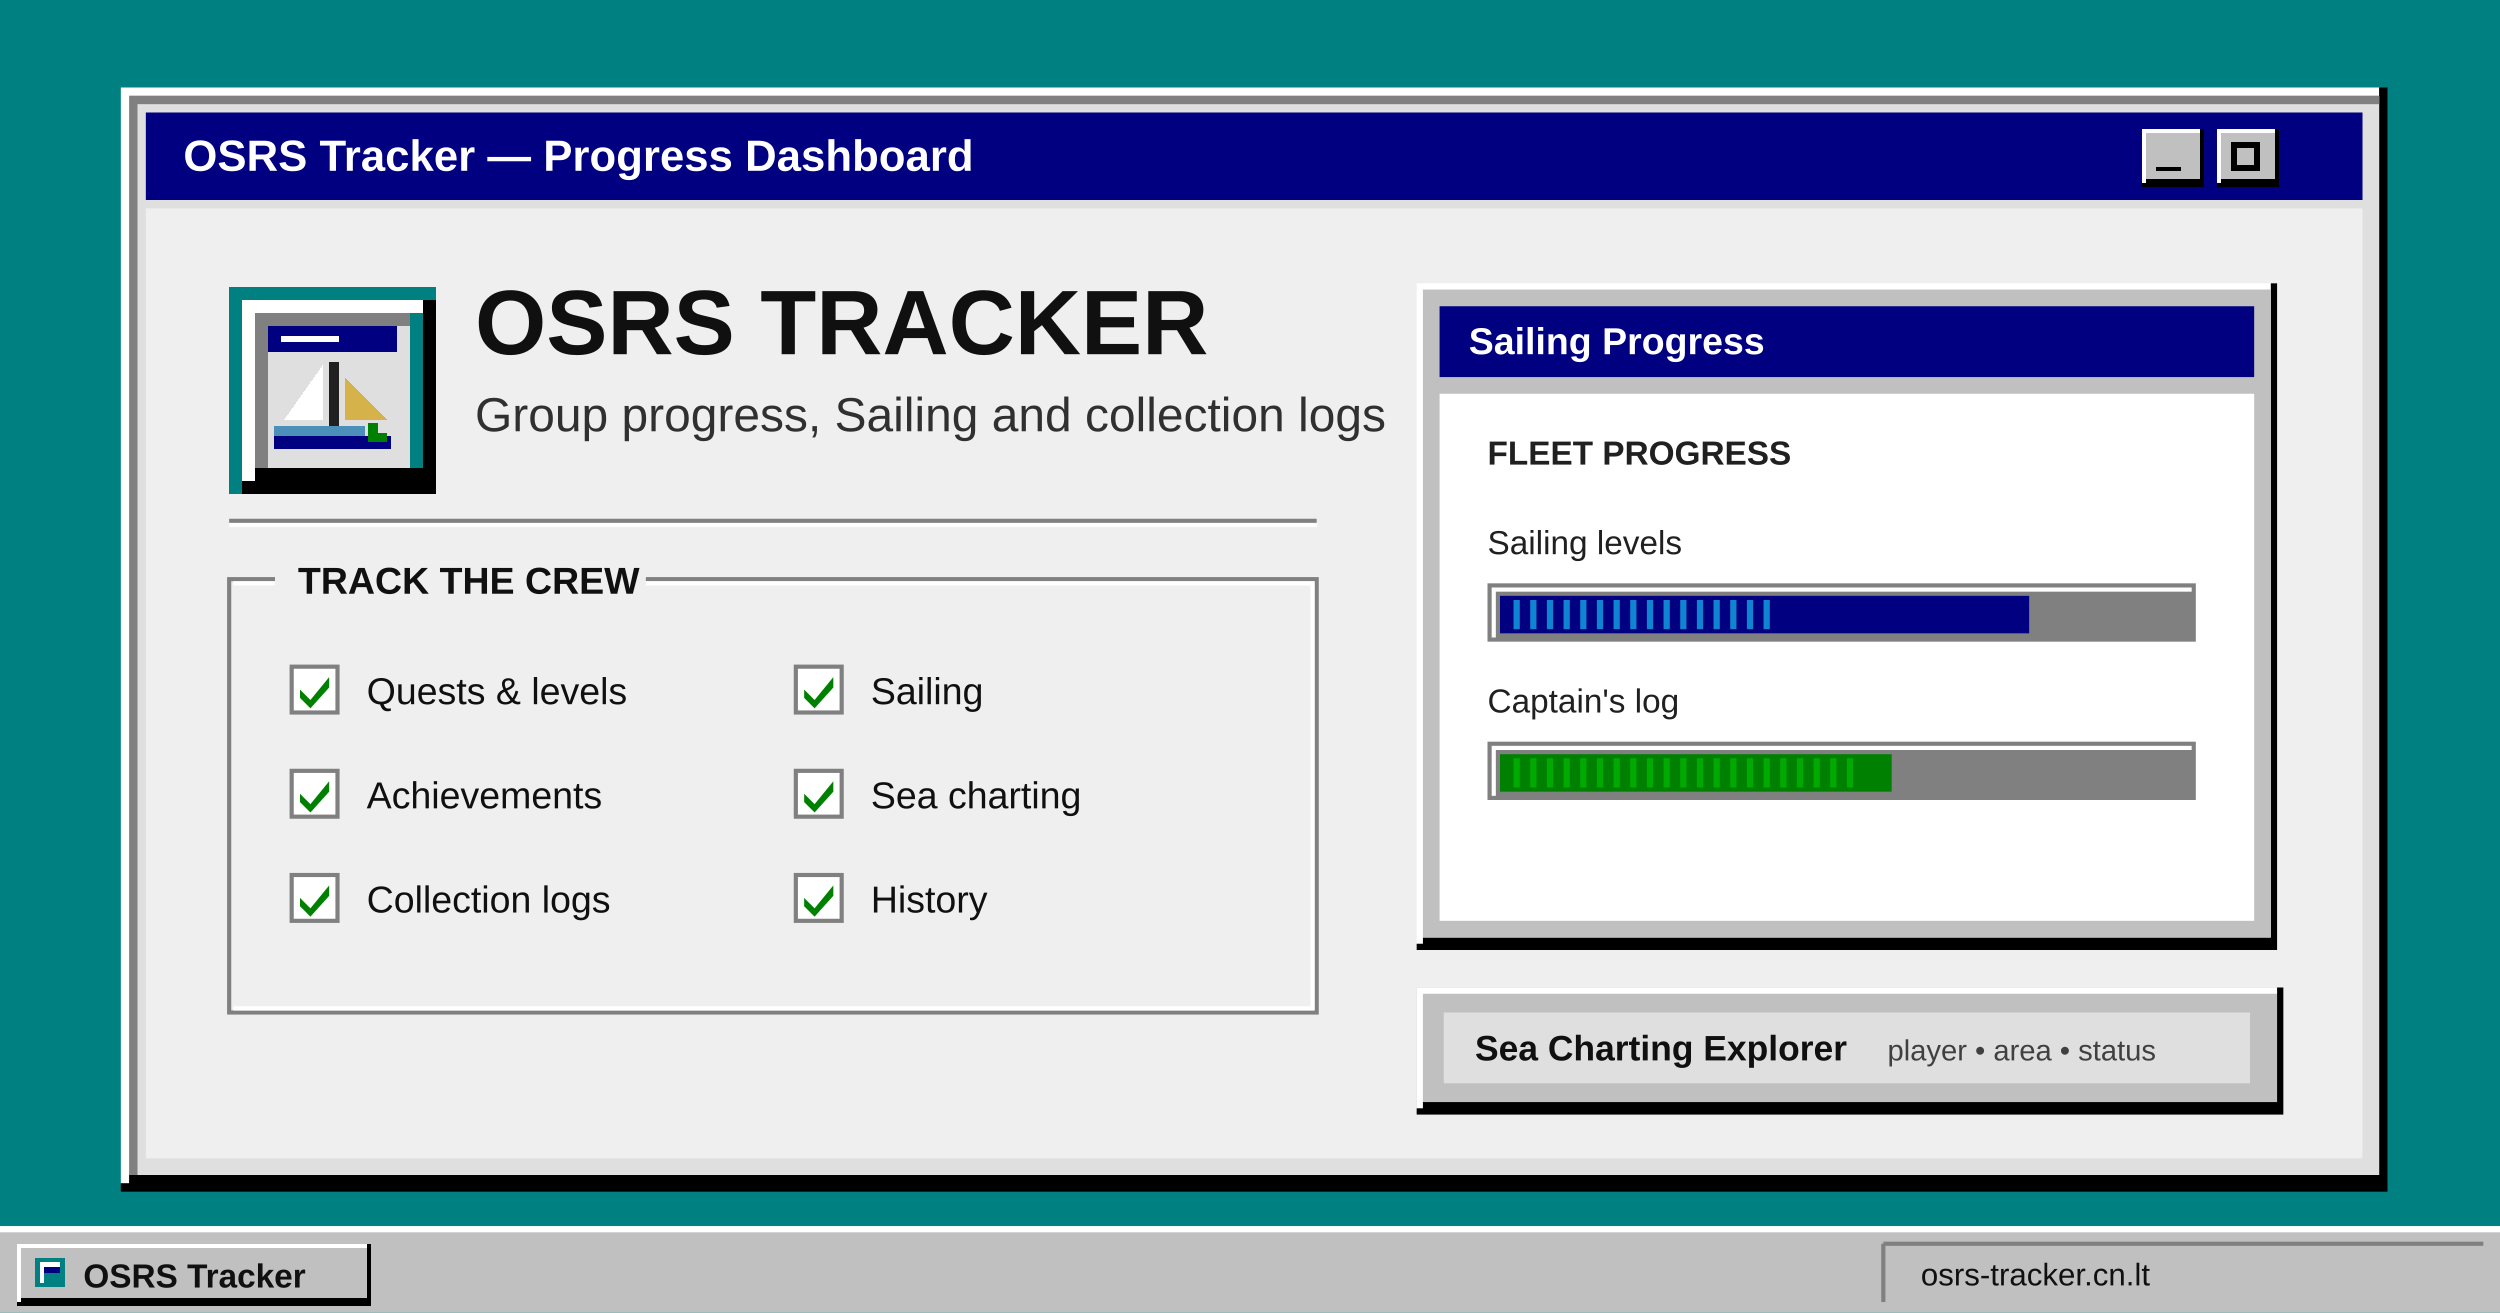
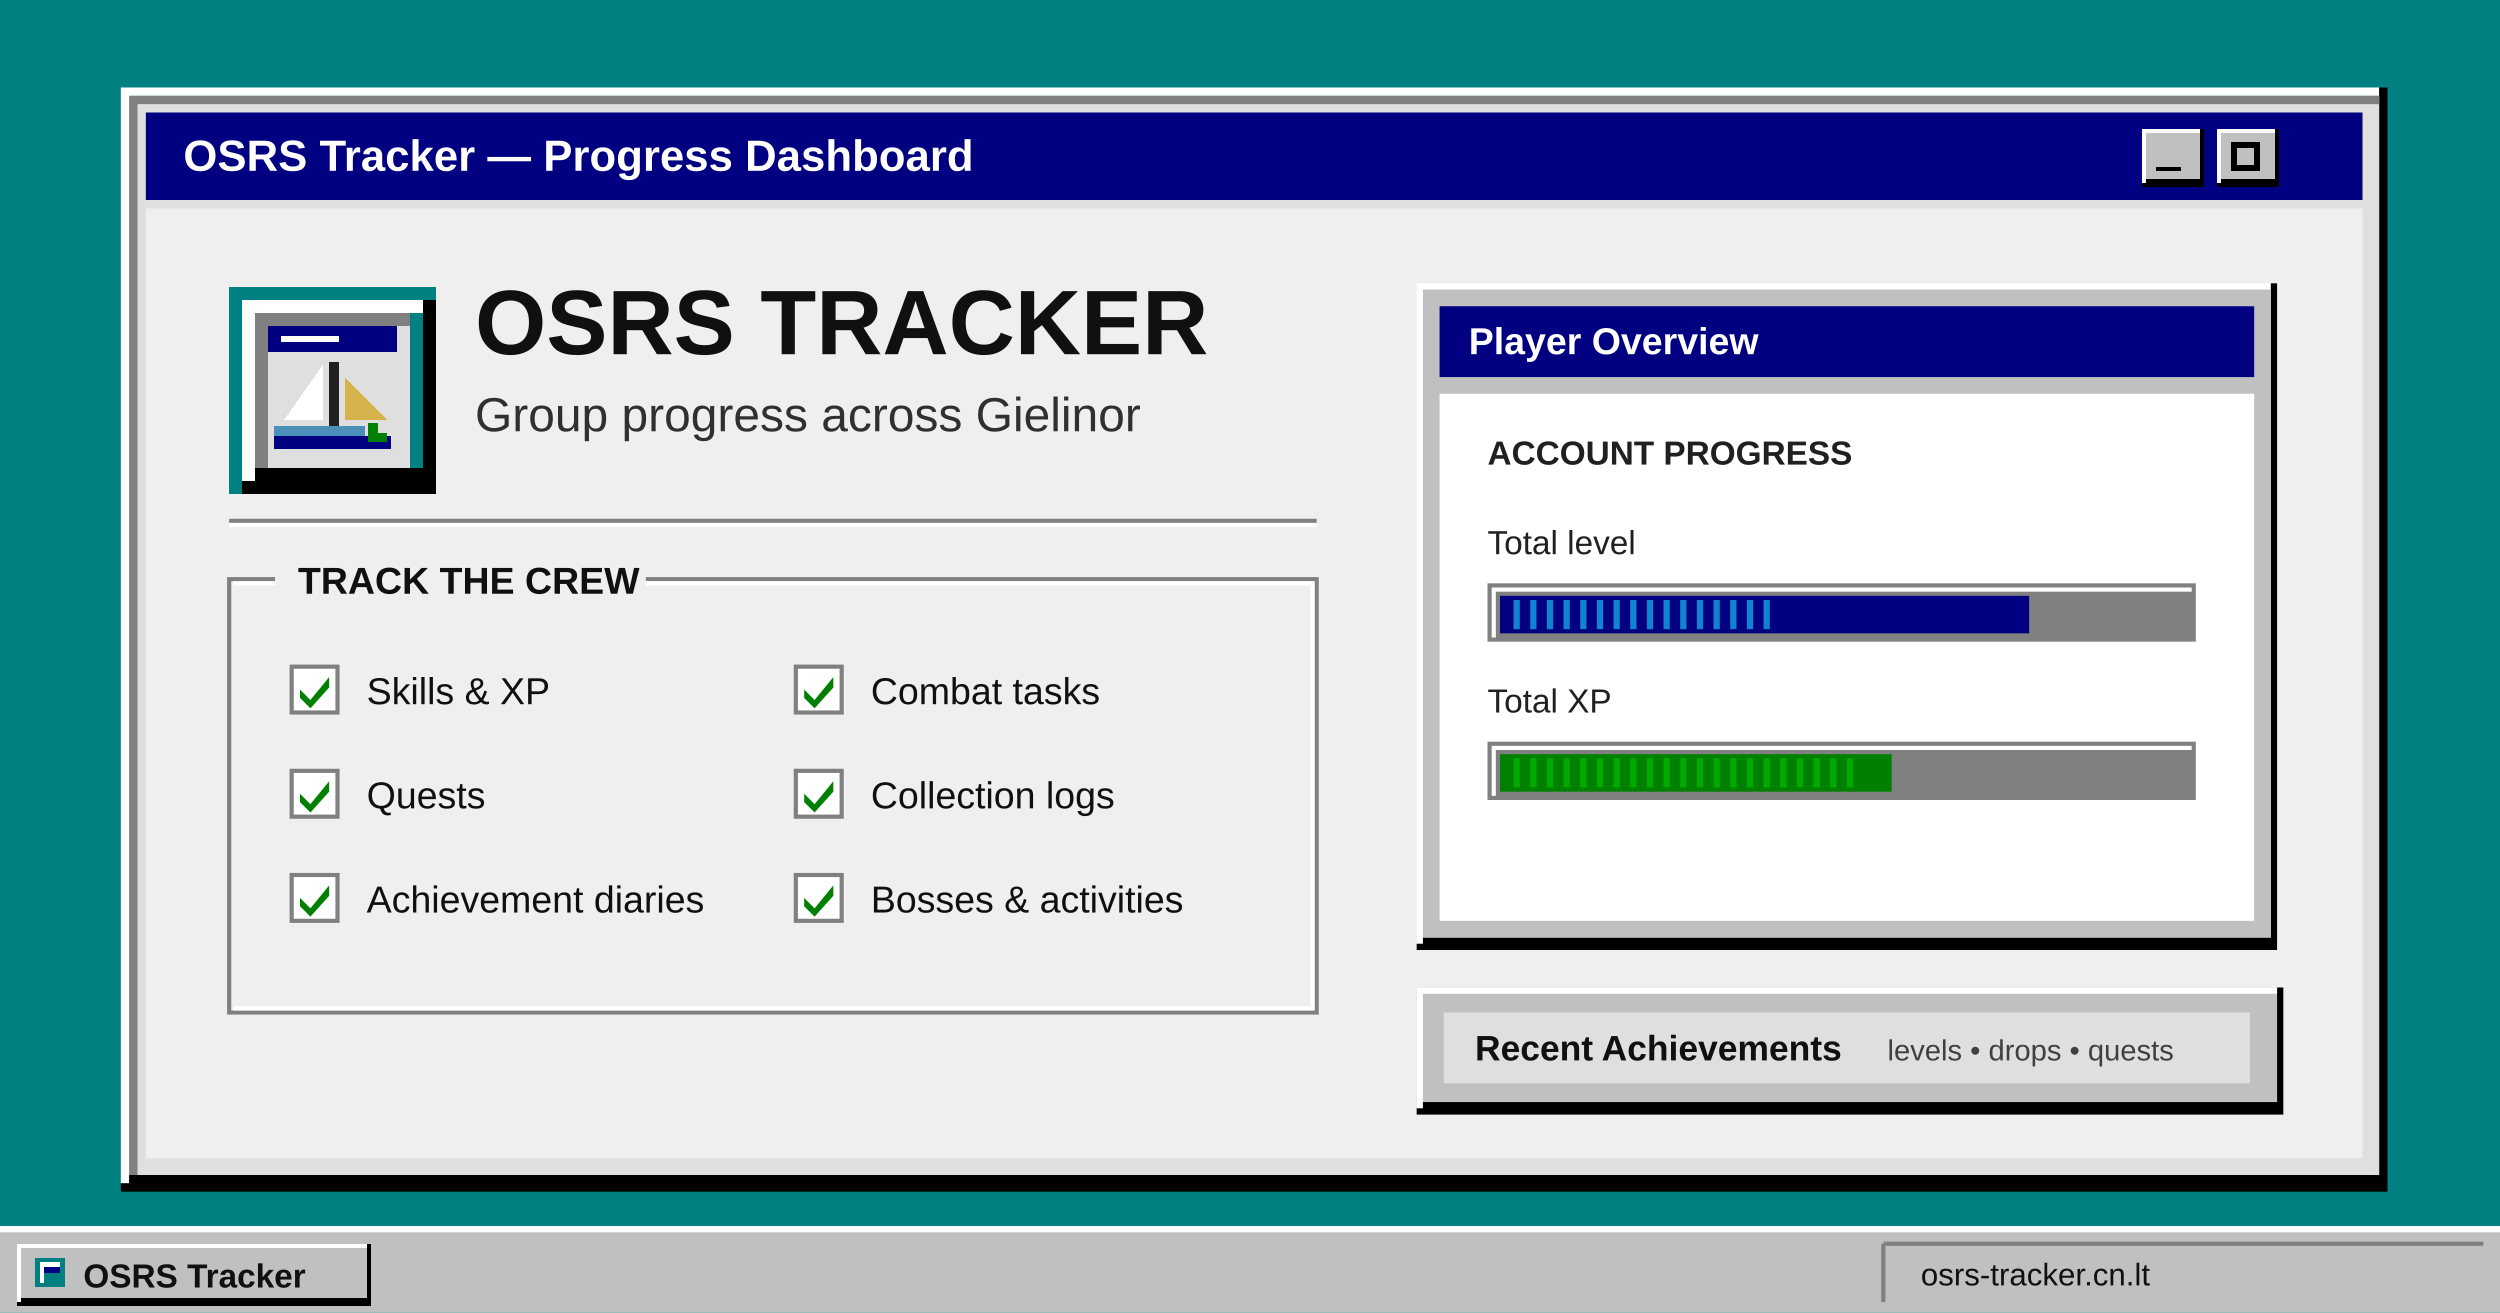
<svg xmlns="http://www.w3.org/2000/svg" width="1200" height="630" viewBox="0 0 1200 630" role="img" aria-labelledby="title description">
  <rect width="1200" height="630" fill="#008080" />
  <path fill="#ffffff" d="M58 42h1084v4H62v522h-4z" />
  <path fill="#000000" d="M62 564h1080V42h4v530H58v-4h4z" />
  <path fill="#dfdfdf" d="M62 46h1080v518H62z" />
  <path fill="#808080" d="M62 46h1080v4H66v514h-4z" />
  <rect x="70" y="54" width="1064" height="42" fill="#000080" />
  <text x="88" y="82" fill="#ffffff" font-family="Arial, Helvetica, sans-serif" font-size="21" font-weight="700">OSRS Tracker — Progress Dashboard</text>
  <g transform="translate(1028 62)" shape-rendering="crispEdges">
    <g>
      <rect width="28" height="26" fill="#c0c0c0" />
      <path fill="#ffffff" d="M0 0h28v2H2v24H0z" />
      <path fill="#000000" d="M2 24h26V0h2v28H0v-2h2z" />
      <path fill="#000000" d="M7 18h12v2H7z" />
    </g>
    <g transform="translate(36)">
      <rect width="28" height="26" fill="#c0c0c0" />
      <path fill="#ffffff" d="M0 0h28v2H2v24H0z" />
      <path fill="#000000" d="M2 24h26V0h2v28H0v-2h2z" />
      <path fill="#000000" d="M7 6h14v14H7z" />
      <path fill="#c0c0c0" d="M10 9h8v8h-8z" />
    </g>
  </g>
  <rect x="70" y="100" width="1064" height="456" fill="#efefef" />
  <g transform="translate(110 138) scale(1.55)" shape-rendering="crispEdges">
    <rect width="64" height="64" fill="#008080" />
    <path fill="#ffffff" d="M4 4h56v4H8v52H4z" />
    <path fill="#000000" d="M8 56h52V4h4v60H4v-4h4z" />
    <path fill="#dfdfdf" d="M8 8h48v48H8z" />
    <path fill="#808080" d="M8 8h48v4H12v44H8z" />
    <path fill="#000080" d="M12 12h40v8H12z" />
    <path fill="#ffffff" d="M16 15h18v2H16z" />
    <path fill="#202020" d="M31 23h3v24h-3z" />
    <path fill="#ffffff" d="M29 24v17H17z" />
    <path fill="#d6b34a" d="M36 28v13h13z" />
    <path fill="#000080" d="M14 46h36v4H14z" />
    <path fill="#4a90b8" d="M14 43h28v3H14z" />
    <path fill="#008000" d="M43 42h3v3h3v3h-6z" />
  </g>
  <text x="228" y="170" fill="#101010" font-family="Arial, Helvetica, sans-serif" font-size="44" font-weight="700">OSRS TRACKER</text>
-   <text x="228" y="207" fill="#303030" font-family="Arial, Helvetica, sans-serif" font-size="23">Group progress, Sailing and collection logs</text>
+   <text x="228" y="207" fill="#303030" font-family="Arial, Helvetica, sans-serif" font-size="23">Group progress across Gielinor</text>
  <path d="M110 250H632" stroke="#808080" stroke-width="2" />
  <path d="M110 252H632" stroke="#ffffff" stroke-width="2" />
  <rect x="110" y="278" width="522" height="208" fill="#efefef" stroke="#808080" stroke-width="2" />
  <path d="M112 280H630V484H112" fill="none" stroke="#ffffff" stroke-width="2" />
  <rect x="132" y="267" width="178" height="24" fill="#efefef" />
  <text x="143" y="285" fill="#101010" font-family="Arial, Helvetica, sans-serif" font-size="18" font-weight="700">TRACK THE CREW</text>
  <g font-family="Arial, Helvetica, sans-serif" font-size="18" fill="#101010">
    <g transform="translate(140 320)">
      <rect width="22" height="22" fill="#ffffff" stroke="#808080" stroke-width="2" />
      <path d="M4 11l5 5L18 5v5l-9 10-5-5z" fill="#008000" />
-       <text x="36" y="18">Quests &amp; levels</text>
+       <text x="36" y="18">Skills &amp; XP</text>
    </g>
    <g transform="translate(140 370)">
      <rect width="22" height="22" fill="#ffffff" stroke="#808080" stroke-width="2" />
      <path d="M4 11l5 5L18 5v5l-9 10-5-5z" fill="#008000" />
-       <text x="36" y="18">Achievements</text>
+       <text x="36" y="18">Quests</text>
    </g>
    <g transform="translate(140 420)">
      <rect width="22" height="22" fill="#ffffff" stroke="#808080" stroke-width="2" />
      <path d="M4 11l5 5L18 5v5l-9 10-5-5z" fill="#008000" />
-       <text x="36" y="18">Collection logs</text>
+       <text x="36" y="18">Achievement diaries</text>
    </g>
    <g transform="translate(382 320)">
      <rect width="22" height="22" fill="#ffffff" stroke="#808080" stroke-width="2" />
      <path d="M4 11l5 5L18 5v5l-9 10-5-5z" fill="#008000" />
-       <text x="36" y="18">Sailing</text>
+       <text x="36" y="18">Combat tasks</text>
    </g>
    <g transform="translate(382 370)">
      <rect width="22" height="22" fill="#ffffff" stroke="#808080" stroke-width="2" />
      <path d="M4 11l5 5L18 5v5l-9 10-5-5z" fill="#008000" />
-       <text x="36" y="18">Sea charting</text>
+       <text x="36" y="18">Collection logs</text>
    </g>
    <g transform="translate(382 420)">
      <rect width="22" height="22" fill="#ffffff" stroke="#808080" stroke-width="2" />
      <path d="M4 11l5 5L18 5v5l-9 10-5-5z" fill="#008000" />
-       <text x="36" y="18">History</text>
+       <text x="36" y="18">Bosses &amp; activities</text>
    </g>
  </g>
  <path fill="#ffffff" d="M680 136h410v3H683v314h-3z" />
  <path fill="#000000" d="M683 450h407V136h3v320H680v-3h3z" />
  <rect x="683" y="139" width="407" height="311" fill="#c0c0c0" />
  <rect x="691" y="147" width="391" height="34" fill="#000080" />
-   <text x="705" y="170" fill="#ffffff" font-family="Arial, Helvetica, sans-serif" font-size="18" font-weight="700">Sailing Progress</text>
+   <text x="705" y="170" fill="#ffffff" font-family="Arial, Helvetica, sans-serif" font-size="18" font-weight="700">Player Overview</text>
  <rect x="691" y="189" width="391" height="253" fill="#ffffff" />
-   <text x="714" y="223" fill="#202020" font-family="Arial, Helvetica, sans-serif" font-size="16" font-weight="700">FLEET PROGRESS</text>
+   <text x="714" y="223" fill="#202020" font-family="Arial, Helvetica, sans-serif" font-size="16" font-weight="700">ACCOUNT PROGRESS</text>
  <g font-family="Arial, Helvetica, sans-serif" font-size="16" fill="#202020">
-     <text x="714" y="266">Sailing levels</text>
+     <text x="714" y="266">Total level</text>
    <rect x="714" y="280" width="340" height="28" fill="#808080" />
    <path fill="#ffffff" d="M716 282h336v2H718v22h-2z" />
    <rect x="720" y="286" width="254" height="18" fill="#000080" />
    <path d="M728 288v14m8-14v14m8-14v14m8-14v14m8-14v14m8-14v14m8-14v14m8-14v14m8-14v14m8-14v14m8-14v14m8-14v14m8-14v14m8-14v14m8-14v14m8-14v14" stroke="#1084d0" stroke-width="3" />
-     <text x="714" y="342">Captain's log</text>
+     <text x="714" y="342">Total XP</text>
    <rect x="714" y="356" width="340" height="28" fill="#808080" />
    <path fill="#ffffff" d="M716 358h336v2H718v22h-2z" />
    <rect x="720" y="362" width="188" height="18" fill="#008000" />
    <path d="M728 364v14m8-14v14m8-14v14m8-14v14m8-14v14m8-14v14m8-14v14m8-14v14m8-14v14m8-14v14m8-14v14m8-14v14m8-14v14m8-14v14m8-14v14m8-14v14m8-14v14m8-14v14m8-14v14m8-14v14m8-14v14" stroke="#00aa00" stroke-width="3" />
  </g>
  <g transform="translate(680 474)">
    <rect width="413" height="58" fill="#c0c0c0" />
    <path fill="#ffffff" d="M0 0h413v3H3v55H0z" />
    <path fill="#000000" d="M3 55h410V0h3v61H0v-3h3z" />
    <rect x="13" y="12" width="387" height="34" fill="#dfdfdf" />
-     <text x="28" y="35" fill="#101010" font-family="Arial, Helvetica, sans-serif" font-size="17" font-weight="700">Sea Charting Explorer</text>
-     <text x="226" y="35" fill="#404040" font-family="Arial, Helvetica, sans-serif" font-size="14">player • area • status</text>
+     <text x="28" y="35" fill="#101010" font-family="Arial, Helvetica, sans-serif" font-size="17" font-weight="700">Recent Achievements</text>
+     <text x="226" y="35" fill="#404040" font-family="Arial, Helvetica, sans-serif" font-size="14">levels • drops • quests</text>
  </g>
  <rect y="590" width="1200" height="40" fill="#c0c0c0" />
  <path d="M0 590h1200" stroke="#ffffff" stroke-width="3" />
  <g transform="translate(8 597)" shape-rendering="crispEdges">
    <rect width="168" height="28" fill="#c0c0c0" />
    <path fill="#ffffff" d="M0 0h168v2H2v26H0z" />
    <path fill="#000000" d="M2 26h166V0h2v30H0v-2h2z" />
    <rect x="9" y="7" width="14" height="14" fill="#008080" />
    <path fill="#ffffff" d="M11 9h10v2h-8v8h-2z" />
    <path fill="#000080" d="M13 11h8v3h-8z" />
    <text x="32" y="21" fill="#101010" font-family="Arial, Helvetica, sans-serif" font-size="16" font-weight="700">OSRS Tracker</text>
  </g>
  <g transform="translate(904 597)">
    <rect width="288" height="28" fill="#c0c0c0" />
    <path d="M0 0h288" stroke="#808080" stroke-width="2" />
    <path d="M0 0v28" stroke="#808080" stroke-width="2" />
    <text x="18" y="20" fill="#101010" font-family="Arial, Helvetica, sans-serif" font-size="15">osrs-tracker.cn.lt</text>
  </g>
</svg>
